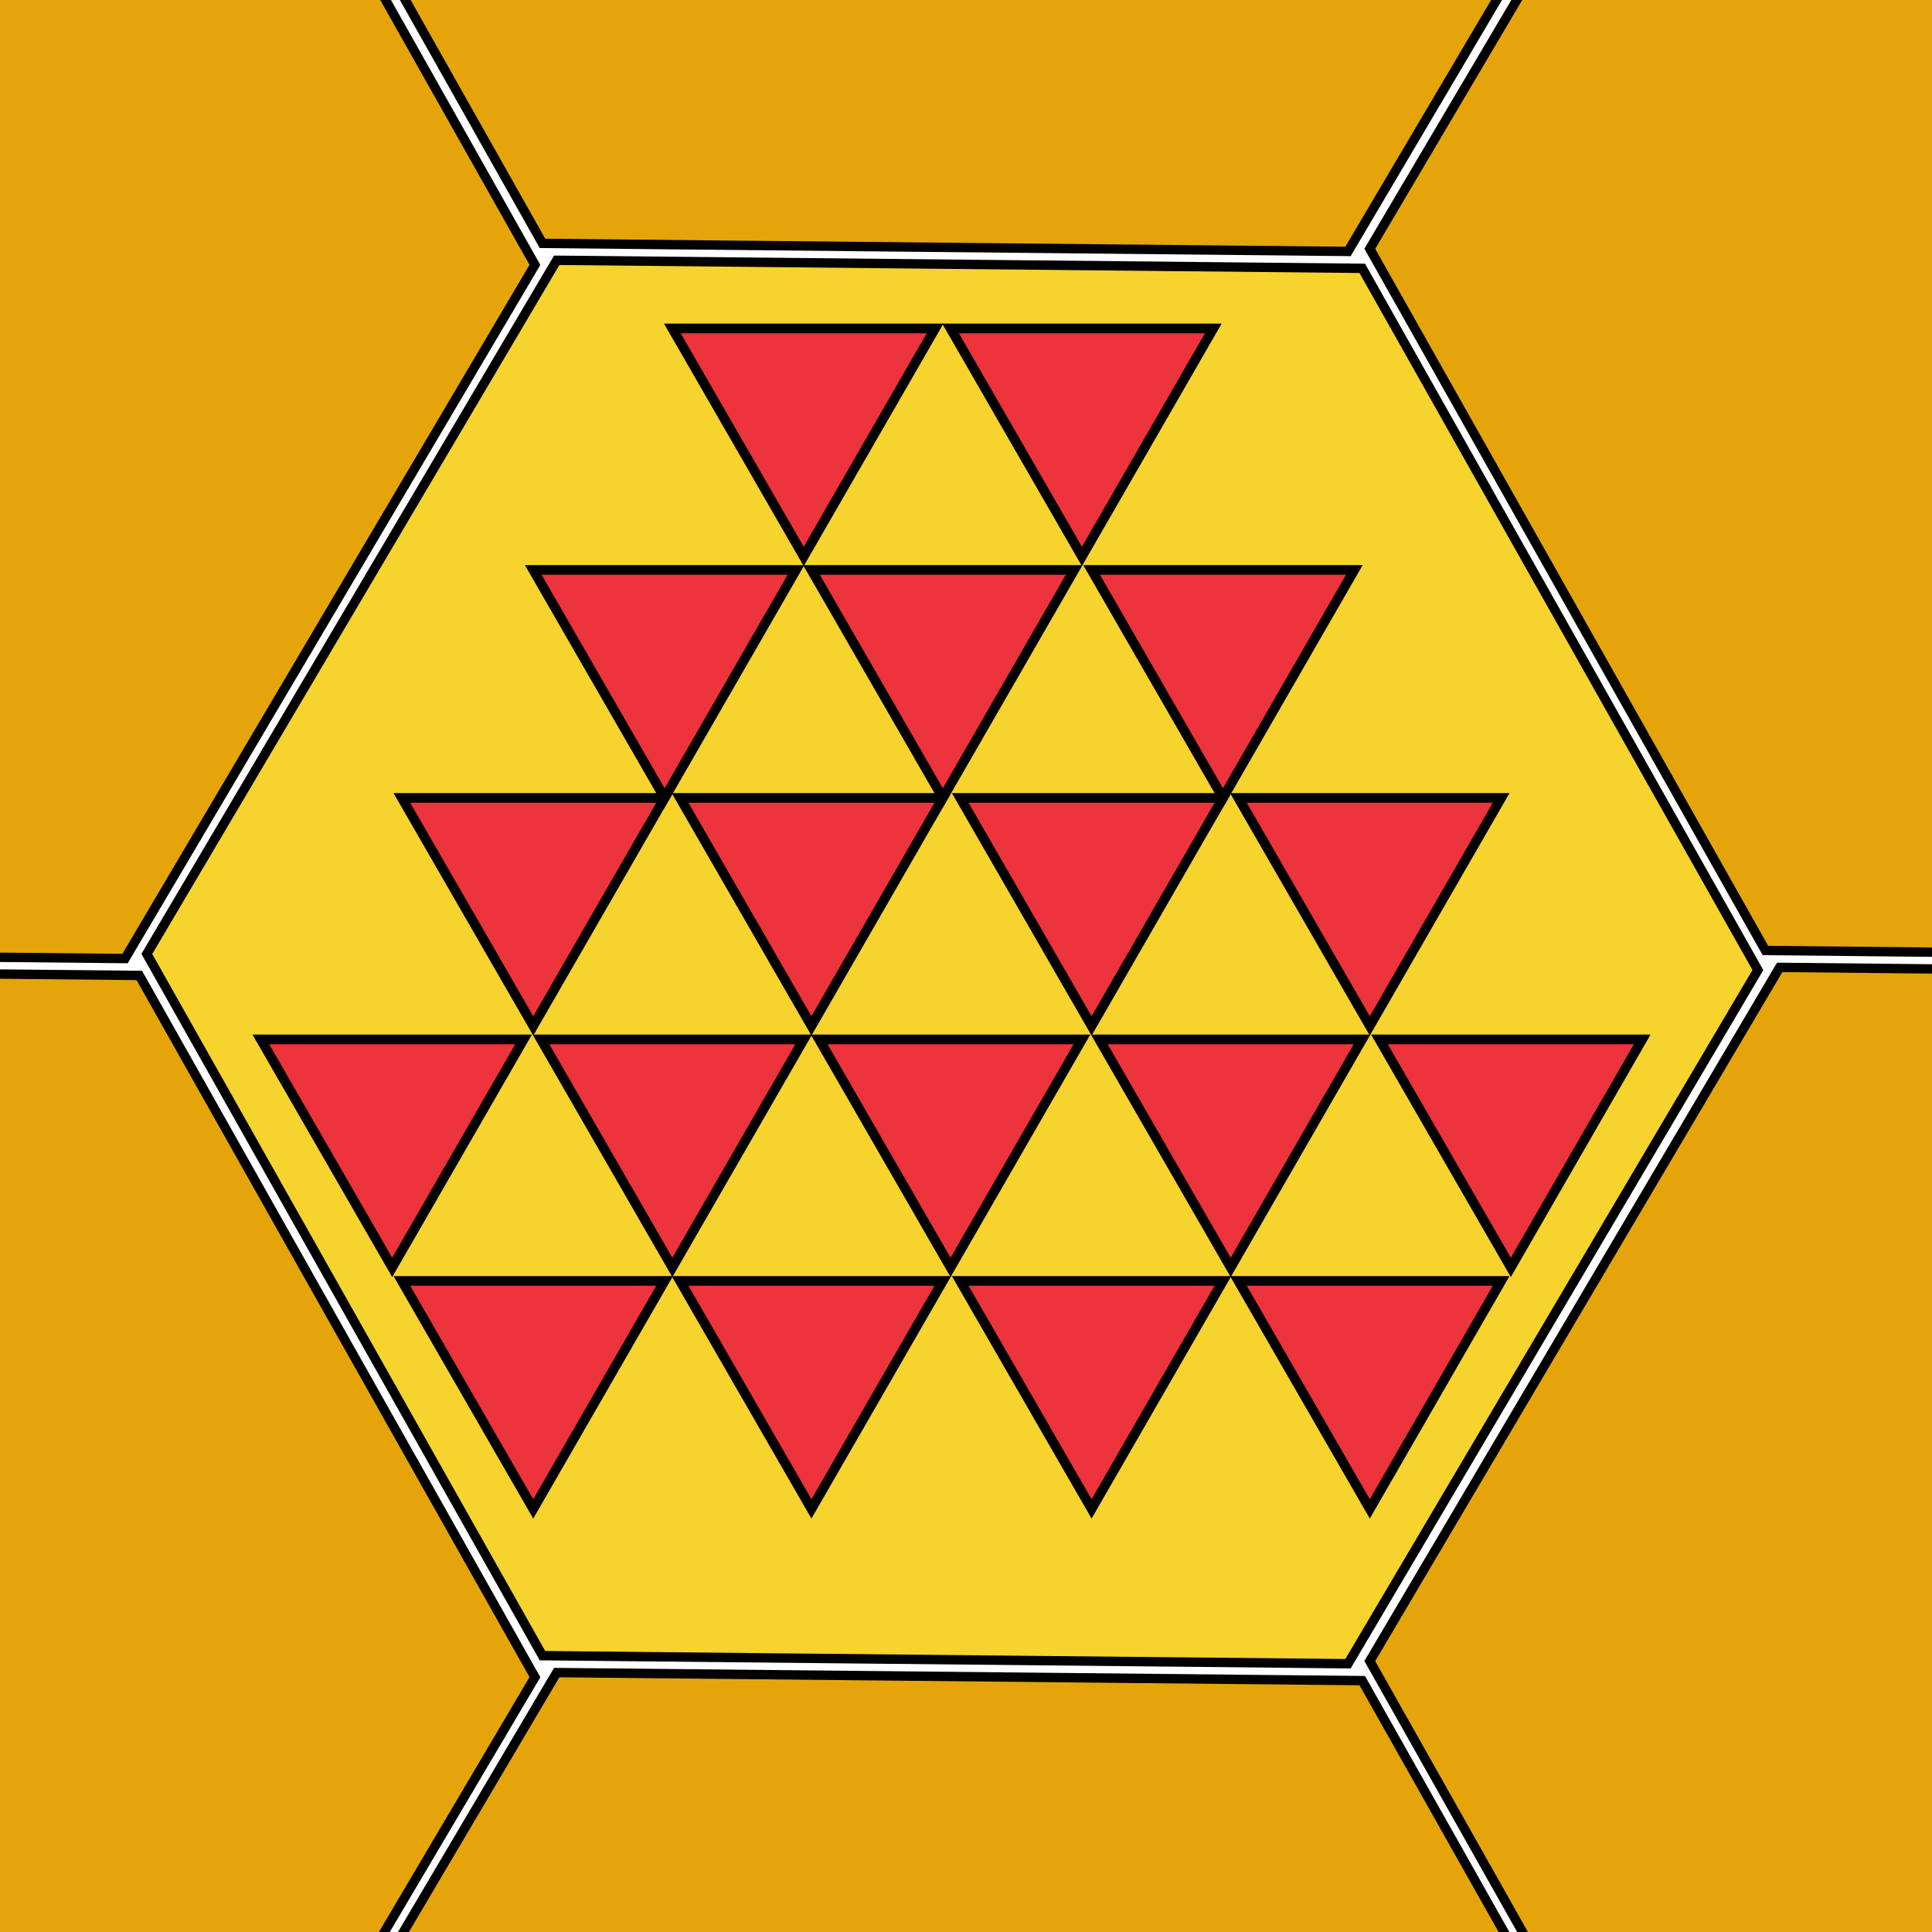
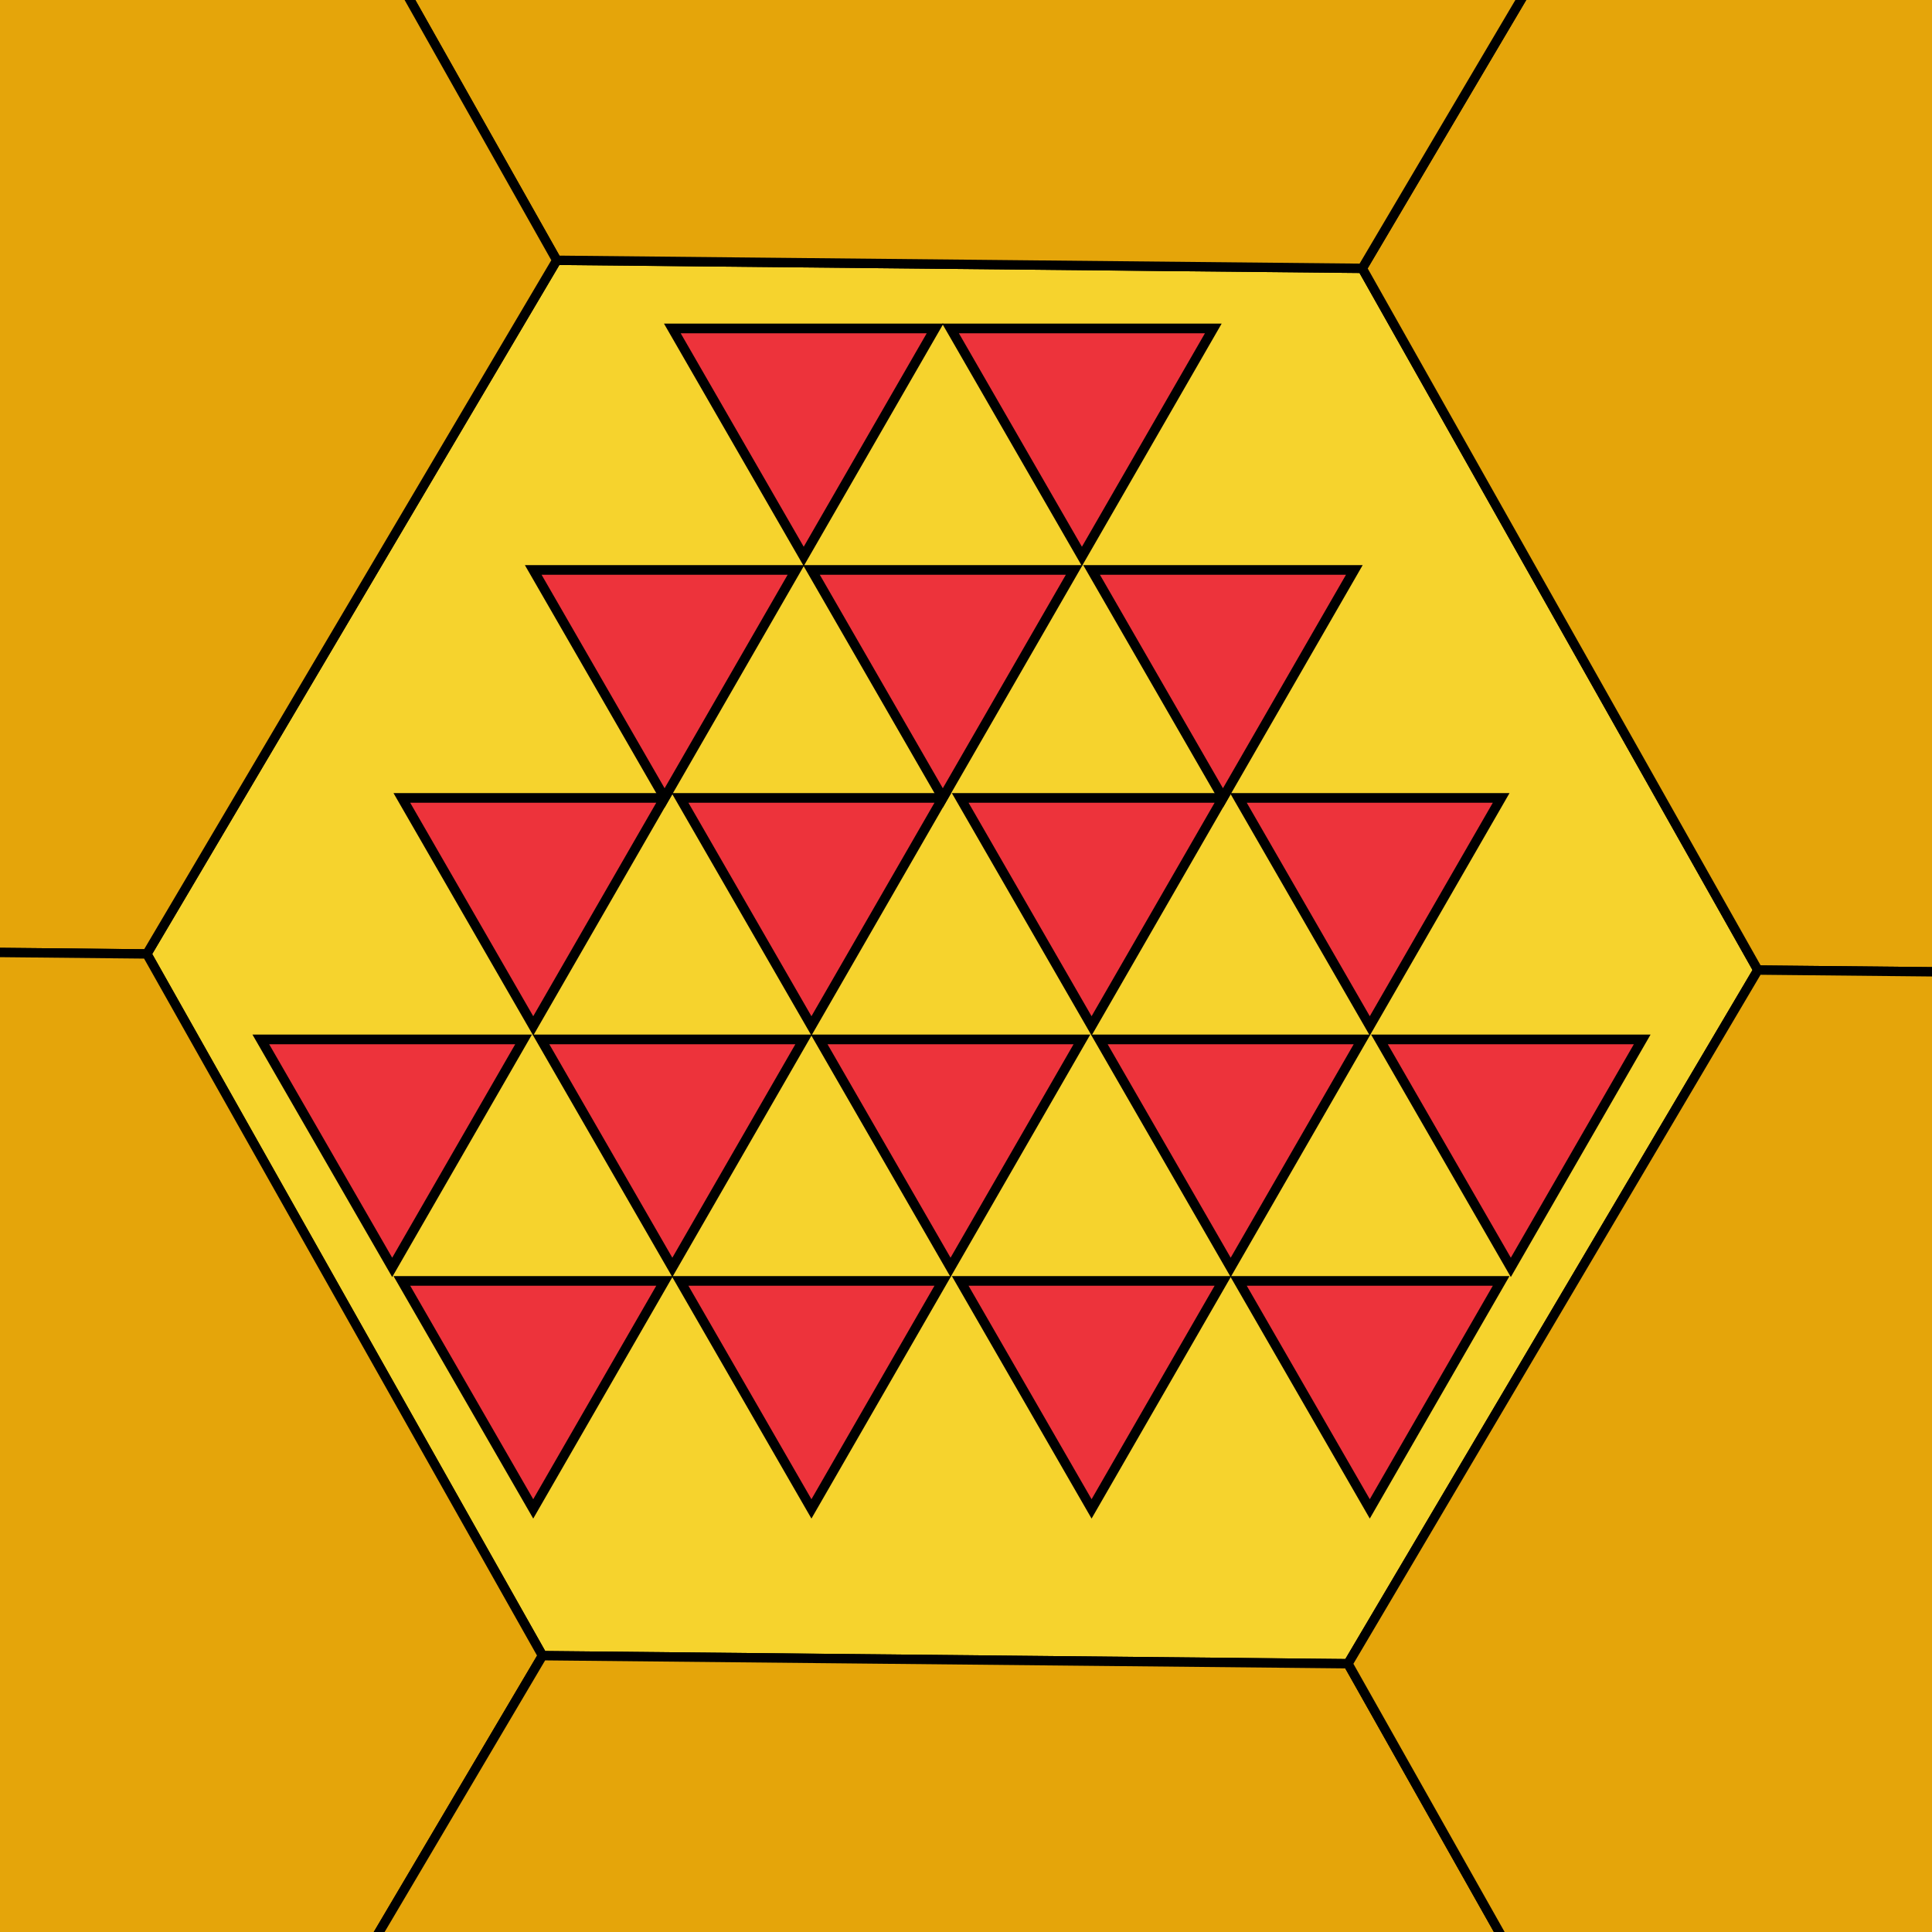
- <svg xmlns="http://www.w3.org/2000/svg" width="1e3mm" height="1e3mm" version="1.1" viewBox="0 0 1e3 1e3">
-   <g stroke="#000">
-     <path transform="matrix(.22 .13 -.13 .22 501 530)" d="m1322 724-1413 816-1413-816v-1632l1413-816 1413 816z" fill="#f6d32d" stroke-width="19" />
-     <g fill="#ed333b" stroke-width="5">
-       <path d="m488 663h-136l68 118z" />
-       <path d="m633 663h-136l68 118z" />
-       <path d="m705 538h-136l68 118z" />
-       <path d="m560 538h-136l68 118z" />
-       <path d="m416 538h-136l68 118z" />
-       <path d="m777 413h-136l68 118z" />
-       <path d="m633 413h-136l68 118z" />
-       <path d="m488 413h-136l68 118z" />
-       <path d="m344 413h-136l68 118z" />
-       <path d="m777 663-136 1e-5 68 118z" />
-       <path d="m850 538h-136l68 118z" />
-       <path d="m344 663-136 1e-5 68 118z" />
-       <path d="m271 538-136 1e-5 68 118z" />
-       <path d="m412 295h-136l68 118z" />
-       <path d="m556 295h-136l68 118z" />
-       <path d="m701 295h-136l68 118z" />
-       <path d="m628 170h-136l68 118z" />
-       <path d="m484 170h-136l68 118z" />
-     </g>
-     <g fill="#e5a50a" stroke-width="19">
-       <path transform="matrix(.22 .13 -.13 .22 1134 165)" d="m1322 724-1413 816-1413-816v-1632l1413-816 1413 816z" />
-       <path transform="matrix(.22 .13 -.13 .22 501 -201)" d="m1322 724-1413 816-1413-816v-1632l1413-816 1413 816z" />
-       <path transform="matrix(.22 .13 -.13 .22 -132 165)" d="m1322 724-1413 816-1413-816v-1632l1413-816 1413 816z" />
-       <path transform="matrix(.22 .13 -.13 .22 -132 896)" d="m1322 724-1413 816-1413-816v-1632l1413-816 1413 816z" />
-       <path transform="matrix(.22 .13 -.13 .22 501 1261)" d="m1322 724-1413 816-1413-816v-1632l1413-816 1413 816z" />
-       <path transform="matrix(.22 .13 -.13 .22 1134 896)" d="m1322 724-1413 816-1413-816v-1632l1413-816 1413 816z" />
-     </g>
+ <svg xmlns="http://www.w3.org/2000/svg" width="1e3mm" height="1e3mm" version="1.1" viewBox="0 0 1e3 1e3" id="svg58">
+   <defs id="defs62" />
+   <path d="M 697.72,861.14 280.78,856.97 76,493.76 288.16,134.72 705.1,138.89 909.88,502.1 Z" fill="#f6d32d" stroke-width="4.855" id="path2" style="stroke:#000000" />
+   <g fill="#ed333b" stroke-width="5" id="g40" style="stroke:#000000">
+     <path d="M 488,663 H 352 l 68,118 z" id="path4" />
+     <path d="M 633,663 H 497 l 68,118 z" id="path6" />
+     <path d="M 705,538 H 569 l 68,118 z" id="path8" />
+     <path d="M 560,538 H 424 l 68,118 z" id="path10" />
+     <path d="M 416,538 H 280 l 68,118 z" id="path12" />
+     <path d="M 777,413 H 641 l 68,118 z" id="path14" />
+     <path d="M 633,413 H 497 l 68,118 z" id="path16" />
+     <path d="M 488,413 H 352 l 68,118 z" id="path18" />
+     <path d="M 344,413 H 208 l 68,118 z" id="path20" />
+     <path d="m 777,663 -136,10e-6 68,118 z" id="path22" />
+     <path d="M 850,538 H 714 l 68,118 z" id="path24" />
+     <path d="m 344,663 -136,10e-6 68,118 z" id="path26" />
+     <path d="m 271,538 -136,10e-6 68,118 z" id="path28" />
+     <path d="M 412,295 H 276 l 68,118 z" id="path30" />
+     <path d="M 556,295 H 420 l 68,118 z" id="path32" />
+     <path d="M 701,295 H 565 l 68,118 z" id="path34" />
+     <path d="M 628,170 H 492 l 68,118 z" id="path36" />
+     <path d="M 484,170 H 348 l 68,118 z" id="path38" />
  </g>
+   <path d="M 1326.82,506.27 909.88,502.1 705.1,138.89 l 212.16,-359.04 416.94,4.17 204.78,363.21 z" id="path42" style="fill:#e5a50a;stroke:#000000;stroke-width:4.855" />
+   <path d="m 705.1,138.89 -416.94,-4.17 -204.78,-363.21 212.16,-359.04 416.94,4.17 204.78,363.21 z" id="path44" style="fill:#e5a50a;stroke:#000000;stroke-width:4.855" />
+   <path d="m 76,493.76 -416.94,-4.17 -204.78,-363.21 212.16,-359.04 416.94,4.17 204.78,363.21 z" id="path46" style="fill:#e5a50a;stroke:#000000;stroke-width:4.855" />
+   <path d="M 68.62,1216.01 -348.32,1211.84 -553.1,848.63 -340.94,489.59 76,493.76 280.78,856.97 Z" id="path48" style="fill:#e5a50a;stroke:#000000;stroke-width:4.855" />
+   <path d="M 690.34,1583.39 273.4,1579.22 68.62,1216.01 280.78,856.97 l 416.94,4.17 204.78,363.21 z" id="path50" style="fill:#e5a50a;stroke:#000000;stroke-width:4.855" />
+   <path d="M 1319.44,1228.52 902.5,1224.35 697.72,861.14 909.88,502.1 l 416.94,4.17 204.78,363.21 z" id="path52" style="fill:#e5a50a;stroke:#000000;stroke-width:4.855" />
</svg>
